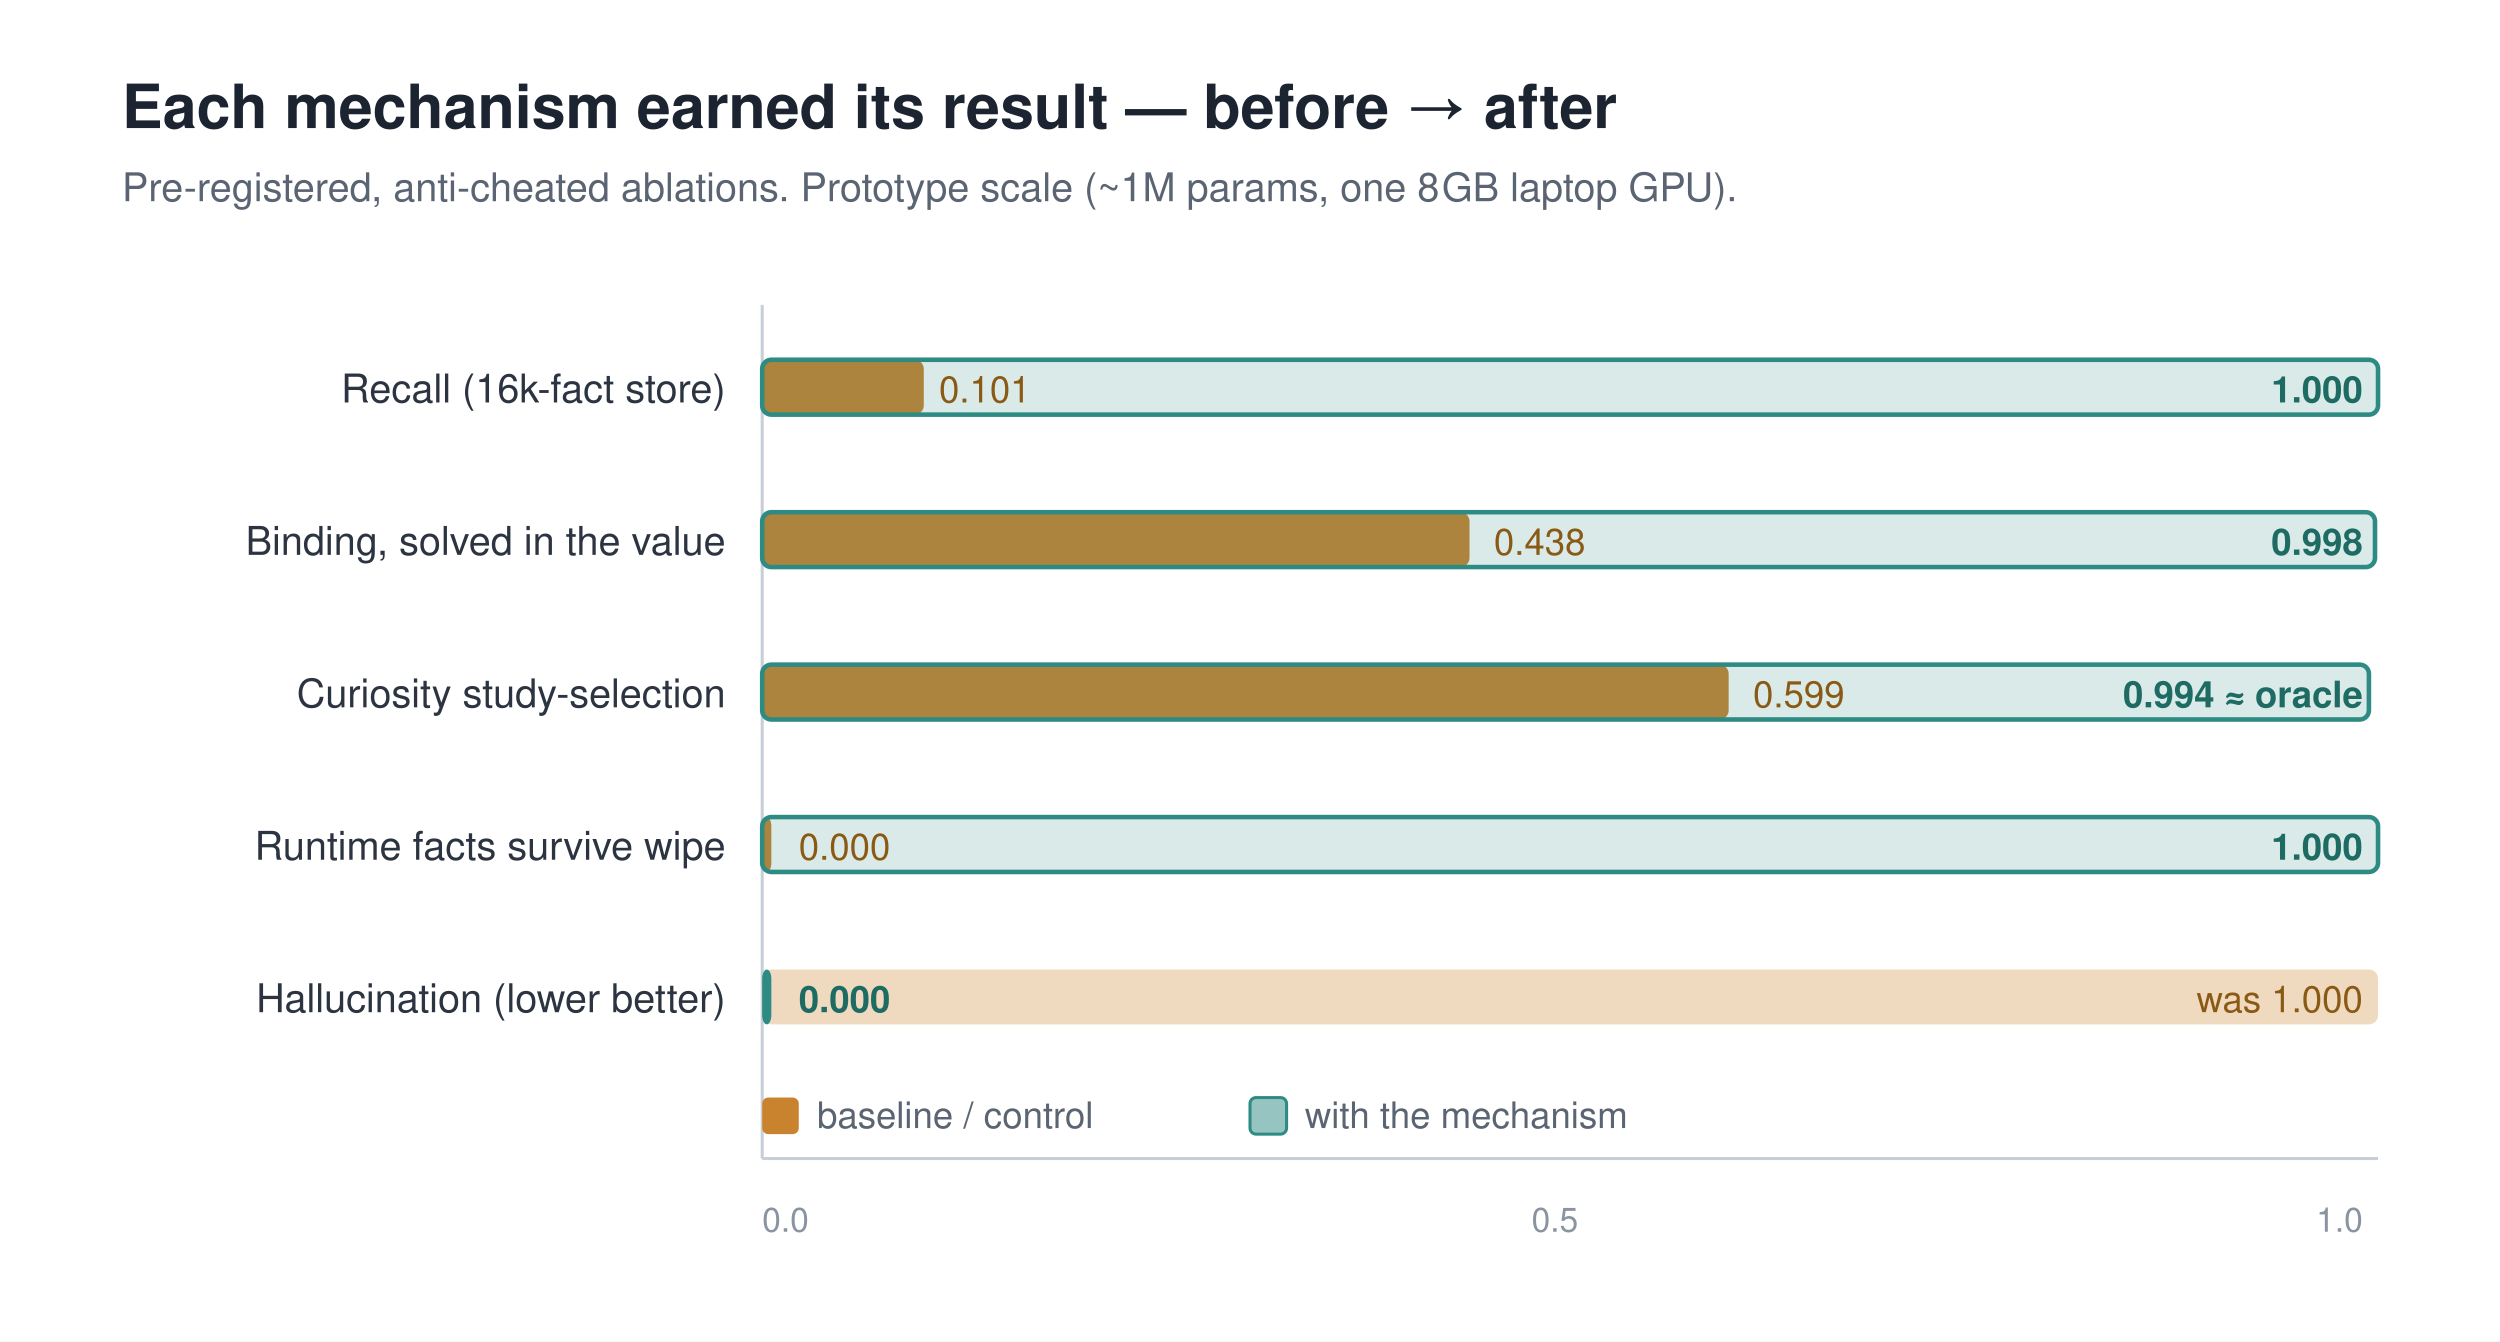
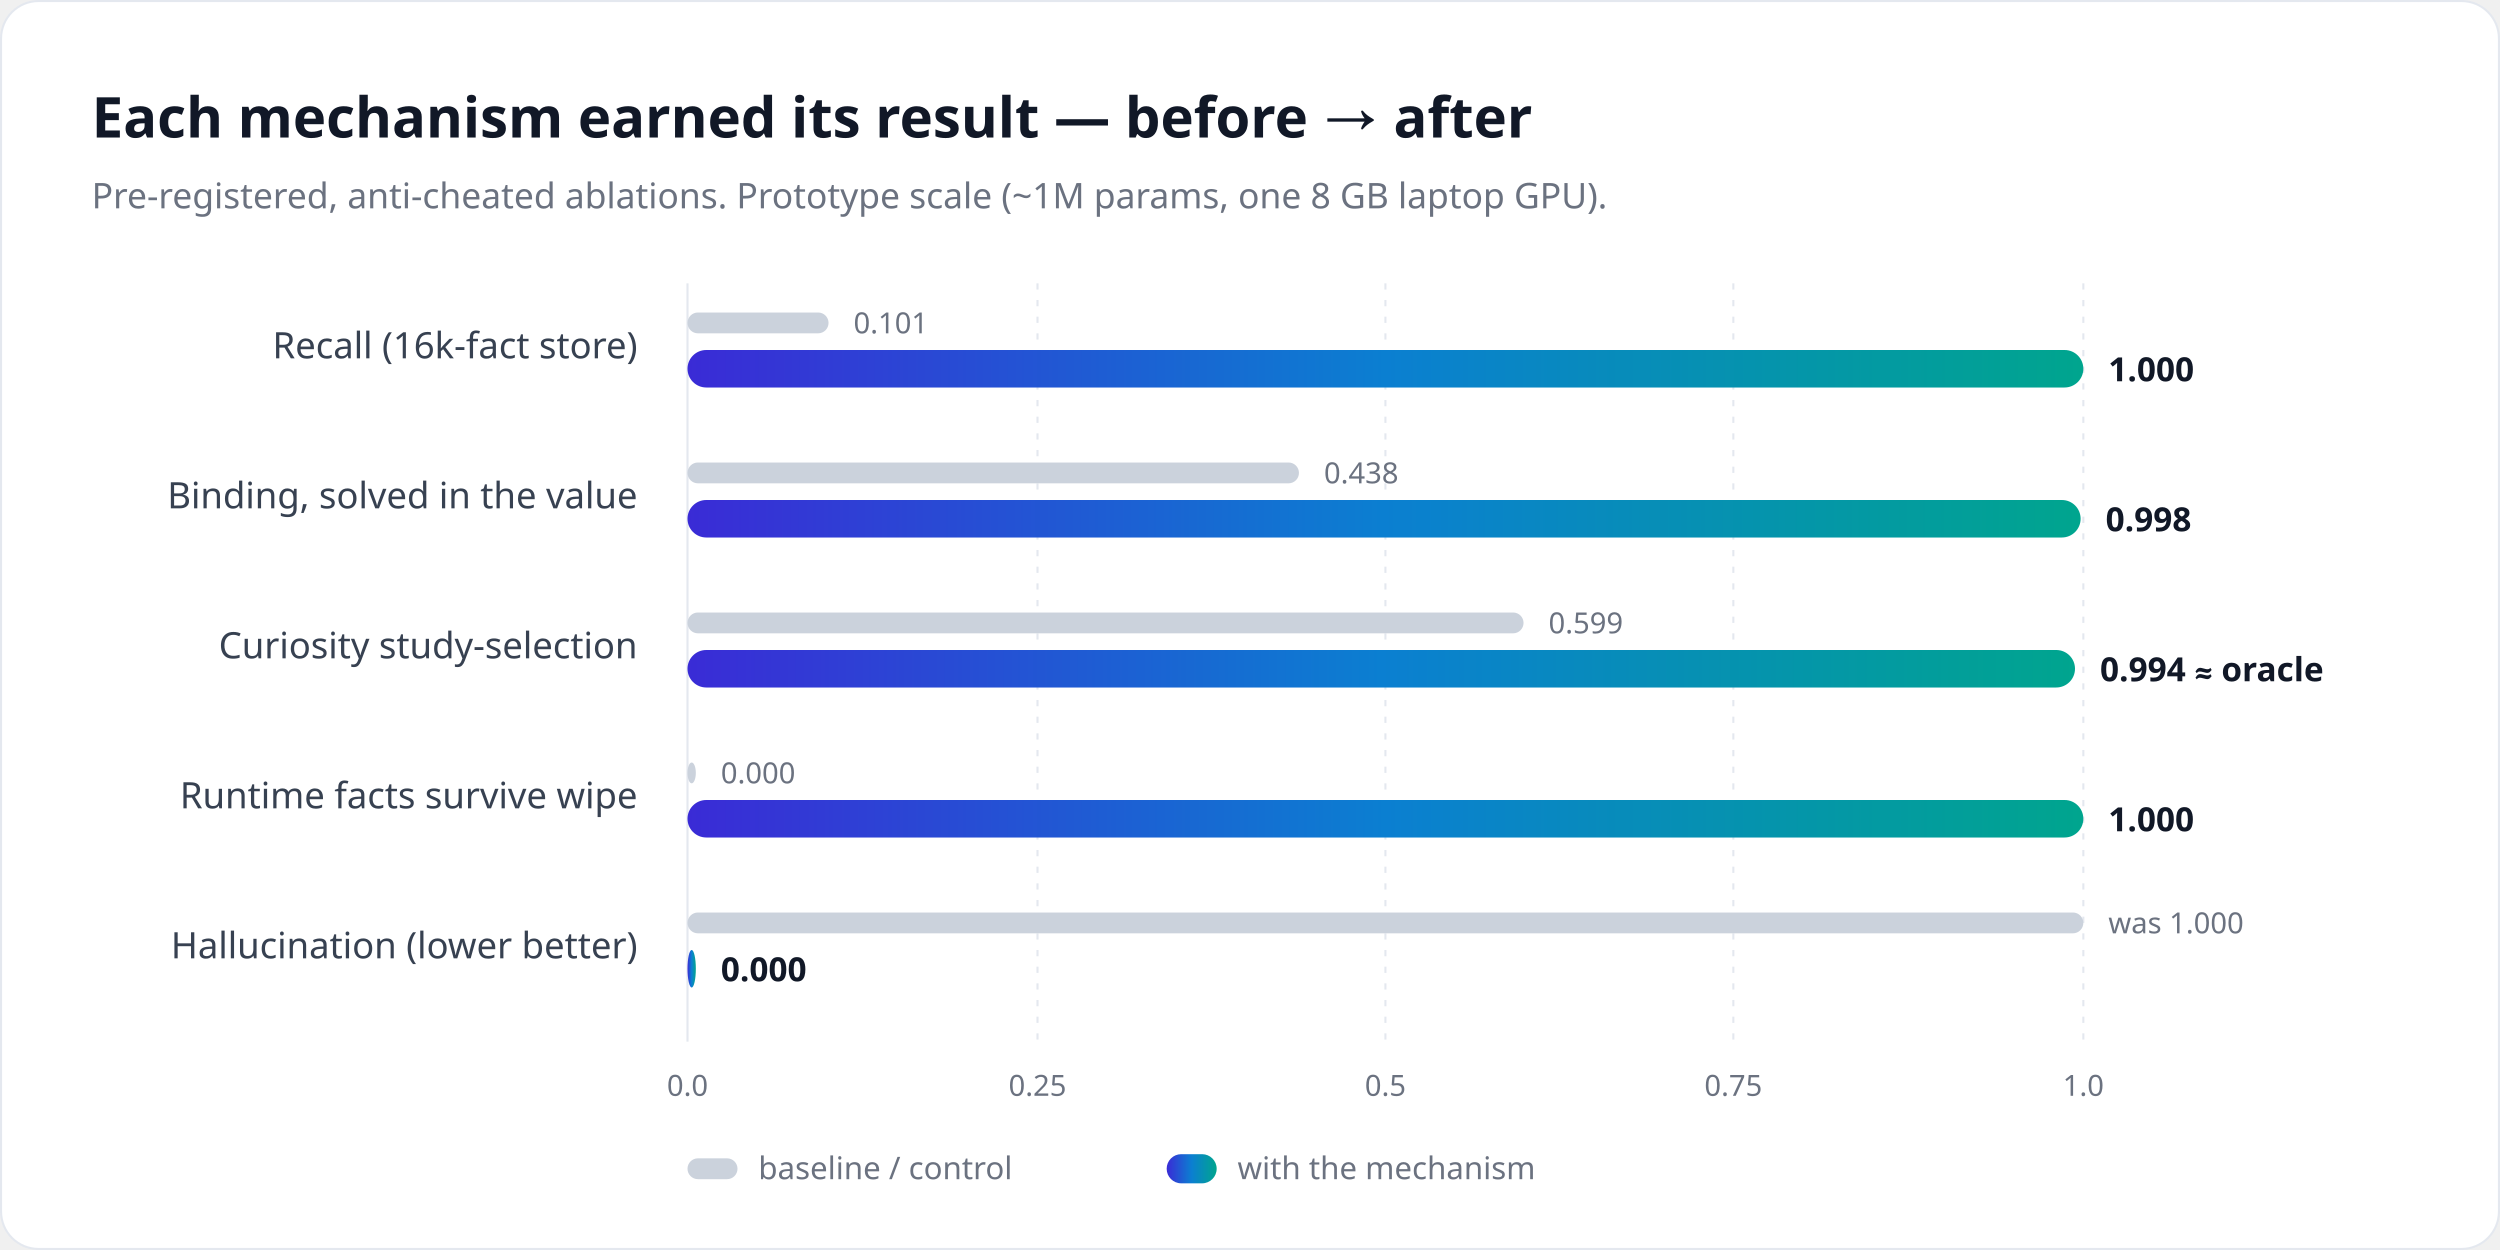
- <svg xmlns="http://www.w3.org/2000/svg" width="820" height="440" viewBox="0 0 820 440" font-family="-apple-system,BlinkMacSystemFont,'Segoe UI',Helvetica,Arial,sans-serif">
-   <rect width="820" height="440" fill="#ffffff" />
-   <text x="40" y="42" font-size="20" font-weight="700" fill="#1B2430">Each mechanism earned its result — before → after</text>
-   <text x="40" y="66" font-size="13" fill="#5B6472">Pre-registered, anti-cheated ablations. Prototype scale (~1M params, one 8 GB laptop GPU).</text>
-   <line x1="250" y1="100" x2="250" y2="380" stroke="#C7CED8" stroke-width="1" />
-   <line x1="250" y1="380" x2="780" y2="380" stroke="#C7CED8" stroke-width="1" />
-   <text x="250" y="404" font-size="11" fill="#8A93A0">0.0</text>
-   <text x="510" y="404" font-size="11" fill="#8A93A0" text-anchor="middle">0.5</text>
-   <text x="775" y="404" font-size="11" fill="#8A93A0" text-anchor="end">1.0</text>
-   <text x="238" y="132" font-size="13" fill="#2B3440" text-anchor="end">Recall (16k-fact store)</text>
-   <rect x="250" y="118" width="53" height="18" rx="3" fill="#C9822E" />
-   <rect x="250" y="118" width="530" height="18" rx="3" fill="none" stroke="#2E8B84" stroke-width="1.5" />
-   <rect x="250" y="118" width="530" height="18" rx="3" fill="#2E8B84" fill-opacity="0.18" />
-   <text x="308" y="132" font-size="12" fill="#8A5A15">0.101</text>
-   <text x="775" y="132" font-size="12" font-weight="700" fill="#1E6B64" text-anchor="end">1.000</text>
-   <text x="238" y="182" font-size="13" fill="#2B3440" text-anchor="end">Binding, solved in the value</text>
-   <rect x="250" y="168" width="232" height="18" rx="3" fill="#C9822E" />
-   <rect x="250" y="168" width="529" height="18" rx="3" fill="none" stroke="#2E8B84" stroke-width="1.5" />
-   <rect x="250" y="168" width="529" height="18" rx="3" fill="#2E8B84" fill-opacity="0.18" />
-   <text x="490" y="182" font-size="12" fill="#8A5A15">0.438</text>
-   <text x="775" y="182" font-size="12" font-weight="700" fill="#1E6B64" text-anchor="end">0.998</text>
-   <text x="238" y="232" font-size="13" fill="#2B3440" text-anchor="end">Curiosity study-selection</text>
-   <rect x="250" y="218" width="317" height="18" rx="3" fill="#C9822E" />
-   <rect x="250" y="218" width="527" height="18" rx="3" fill="none" stroke="#2E8B84" stroke-width="1.5" />
-   <rect x="250" y="218" width="527" height="18" rx="3" fill="#2E8B84" fill-opacity="0.18" />
-   <text x="575" y="232" font-size="12" fill="#8A5A15">0.599</text>
-   <text x="775" y="232" font-size="12" font-weight="700" fill="#1E6B64" text-anchor="end">0.994 ≈ oracle</text>
-   <text x="238" y="282" font-size="13" fill="#2B3440" text-anchor="end">Runtime facts survive wipe</text>
-   <rect x="250" y="268" width="3" height="18" rx="3" fill="#C9822E" />
-   <rect x="250" y="268" width="530" height="18" rx="3" fill="none" stroke="#2E8B84" stroke-width="1.5" />
-   <rect x="250" y="268" width="530" height="18" rx="3" fill="#2E8B84" fill-opacity="0.18" />
-   <text x="262" y="282" font-size="12" fill="#8A5A15">0.000</text>
-   <text x="775" y="282" font-size="12" font-weight="700" fill="#1E6B64" text-anchor="end">1.000</text>
-   <text x="238" y="332" font-size="13" fill="#2B3440" text-anchor="end">Hallucination (lower better)</text>
-   <rect x="250" y="318" width="530" height="18" rx="3" fill="#C9822E" fill-opacity="0.30" />
-   <rect x="250" y="318" width="3" height="18" rx="3" fill="#2E8B84" />
-   <text x="775" y="332" font-size="12" fill="#8A5A15" text-anchor="end">was 1.000</text>
-   <text x="262" y="332" font-size="12" font-weight="700" fill="#1E6B64">0.000</text>
-   <rect x="250" y="360" width="12" height="12" rx="2" fill="#C9822E" />
-   <text x="268" y="370" font-size="12" fill="#5B6472">baseline / control</text>
-   <rect x="410" y="360" width="12" height="12" rx="2" fill="#2E8B84" fill-opacity="0.5" stroke="#2E8B84" />
-   <text x="428" y="370" font-size="12" fill="#5B6472">with the mechanism</text>
+ <svg xmlns="http://www.w3.org/2000/svg" width="1200" height="600" viewBox="0 0 1200 600" role="img" aria-label="Before-and-after results at prototype scale: each mechanism earning its lift over its baseline" font-family="-apple-system,BlinkMacSystemFont,'Segoe UI','Noto Sans',Helvetica,Arial,sans-serif">
+   <defs>
+     <linearGradient id="bar" x1="0" y1="0" x2="1" y2="0">
+       <stop offset="0.00" stop-color="#3A2BD6" />
+       <stop offset="0.50" stop-color="#0B7FD1" />
+       <stop offset="1.00" stop-color="#00A58E" />
+     </linearGradient>
+   </defs>
+   <rect x=".5" y=".5" width="1199" height="599" rx="18" fill="#FFFFFF" stroke="#E4E8EF" />
+   <text x="44" y="66" font-size="27" fill="#111827" font-weight="700">Each mechanism earned its result — before → after</text>
+   <text x="44" y="100" font-size="17" fill="#6B7280">Pre-registered, anti-cheated ablations. Prototype scale (~1M params, one 8 GB laptop GPU).</text>
+   <line x1="330" y1="136" x2="330" y2="500" stroke="#E4E8EF" />
+   <text x="330" y="526" font-size="14" fill="#6B7280" font-weight="500" text-anchor="middle">0.0</text>
+   <line x1="498" y1="136" x2="498" y2="500" stroke="#E4E8EF" stroke-dasharray="3 5" />
+   <text x="498" y="526" font-size="14" fill="#6B7280" font-weight="500" text-anchor="middle">0.25</text>
+   <line x1="665" y1="136" x2="665" y2="500" stroke="#E4E8EF" stroke-dasharray="3 5" />
+   <text x="665" y="526" font-size="14" fill="#6B7280" font-weight="500" text-anchor="middle">0.5</text>
+   <line x1="832" y1="136" x2="832" y2="500" stroke="#E4E8EF" stroke-dasharray="3 5" />
+   <text x="832" y="526" font-size="14" fill="#6B7280" font-weight="500" text-anchor="middle">0.75</text>
+   <line x1="1000" y1="136" x2="1000" y2="500" stroke="#E4E8EF" stroke-dasharray="3 5" />
+   <text x="1000" y="526" font-size="14" fill="#6B7280" font-weight="500" text-anchor="middle">1.0</text>
+   <text x="306" y="172" font-size="17.5" fill="#374151" font-weight="500" text-anchor="end">Recall (16k-fact store)</text>
+   <rect x="330" y="150" width="67.7" height="10" rx="5" fill="#CBD2DC" />
+   <text x="409.7" y="160" font-size="14" fill="#6B7280" font-weight="500">0.101</text>
+   <rect x="330" y="168" width="670.0" height="18" rx="9" fill="url(#bar)" />
+   <text x="1012.0" y="183" font-size="16" fill="#111827" font-weight="700">1.000</text>
+   <text x="306" y="244" font-size="17.5" fill="#374151" font-weight="500" text-anchor="end">Binding, solved in the value</text>
+   <rect x="330" y="222" width="293.5" height="10" rx="5" fill="#CBD2DC" />
+   <text x="635.5" y="232" font-size="14" fill="#6B7280" font-weight="500">0.438</text>
+   <rect x="330" y="240" width="668.7" height="18" rx="9" fill="url(#bar)" />
+   <text x="1010.7" y="255" font-size="16" fill="#111827" font-weight="700">0.998</text>
+   <text x="306" y="316" font-size="17.5" fill="#374151" font-weight="500" text-anchor="end">Curiosity study-selection</text>
+   <rect x="330" y="294" width="401.3" height="10" rx="5" fill="#CBD2DC" />
+   <text x="743.3" y="304" font-size="14" fill="#6B7280" font-weight="500">0.599</text>
+   <rect x="330" y="312" width="666.0" height="18" rx="9" fill="url(#bar)" />
+   <text x="1008.0" y="327" font-size="16" fill="#111827" font-weight="700">0.994 ≈ oracle</text>
+   <text x="306" y="388" font-size="17.5" fill="#374151" font-weight="500" text-anchor="end">Runtime facts survive wipe</text>
+   <rect x="330" y="366" width="4.0" height="10" rx="5" fill="#CBD2DC" />
+   <text x="346.0" y="376" font-size="14" fill="#6B7280" font-weight="500">0.000</text>
+   <rect x="330" y="384" width="670.0" height="18" rx="9" fill="url(#bar)" />
+   <text x="1012.0" y="399" font-size="16" fill="#111827" font-weight="700">1.000</text>
+   <text x="306" y="460" font-size="17.5" fill="#374151" font-weight="500" text-anchor="end">Hallucination (lower better)</text>
+   <rect x="330" y="438" width="670.0" height="10" rx="5" fill="#CBD2DC" />
+   <text x="1012.0" y="448" font-size="14" fill="#6B7280" font-weight="500">was 1.000</text>
+   <rect x="330" y="456" width="4.0" height="18" rx="9" fill="url(#bar)" />
+   <text x="346.0" y="471" font-size="16" fill="#111827" font-weight="700">0.000</text>
+   <rect x="330" y="556" width="24" height="10" rx="5" fill="#CBD2DC" />
+   <text x="364" y="566" font-size="15" fill="#6B7280">baseline / control</text>
+   <rect x="560" y="554" width="24" height="14" rx="7" fill="url(#bar)" />
+   <text x="594" y="566" font-size="15" fill="#6B7280">with the mechanism</text>
</svg>
